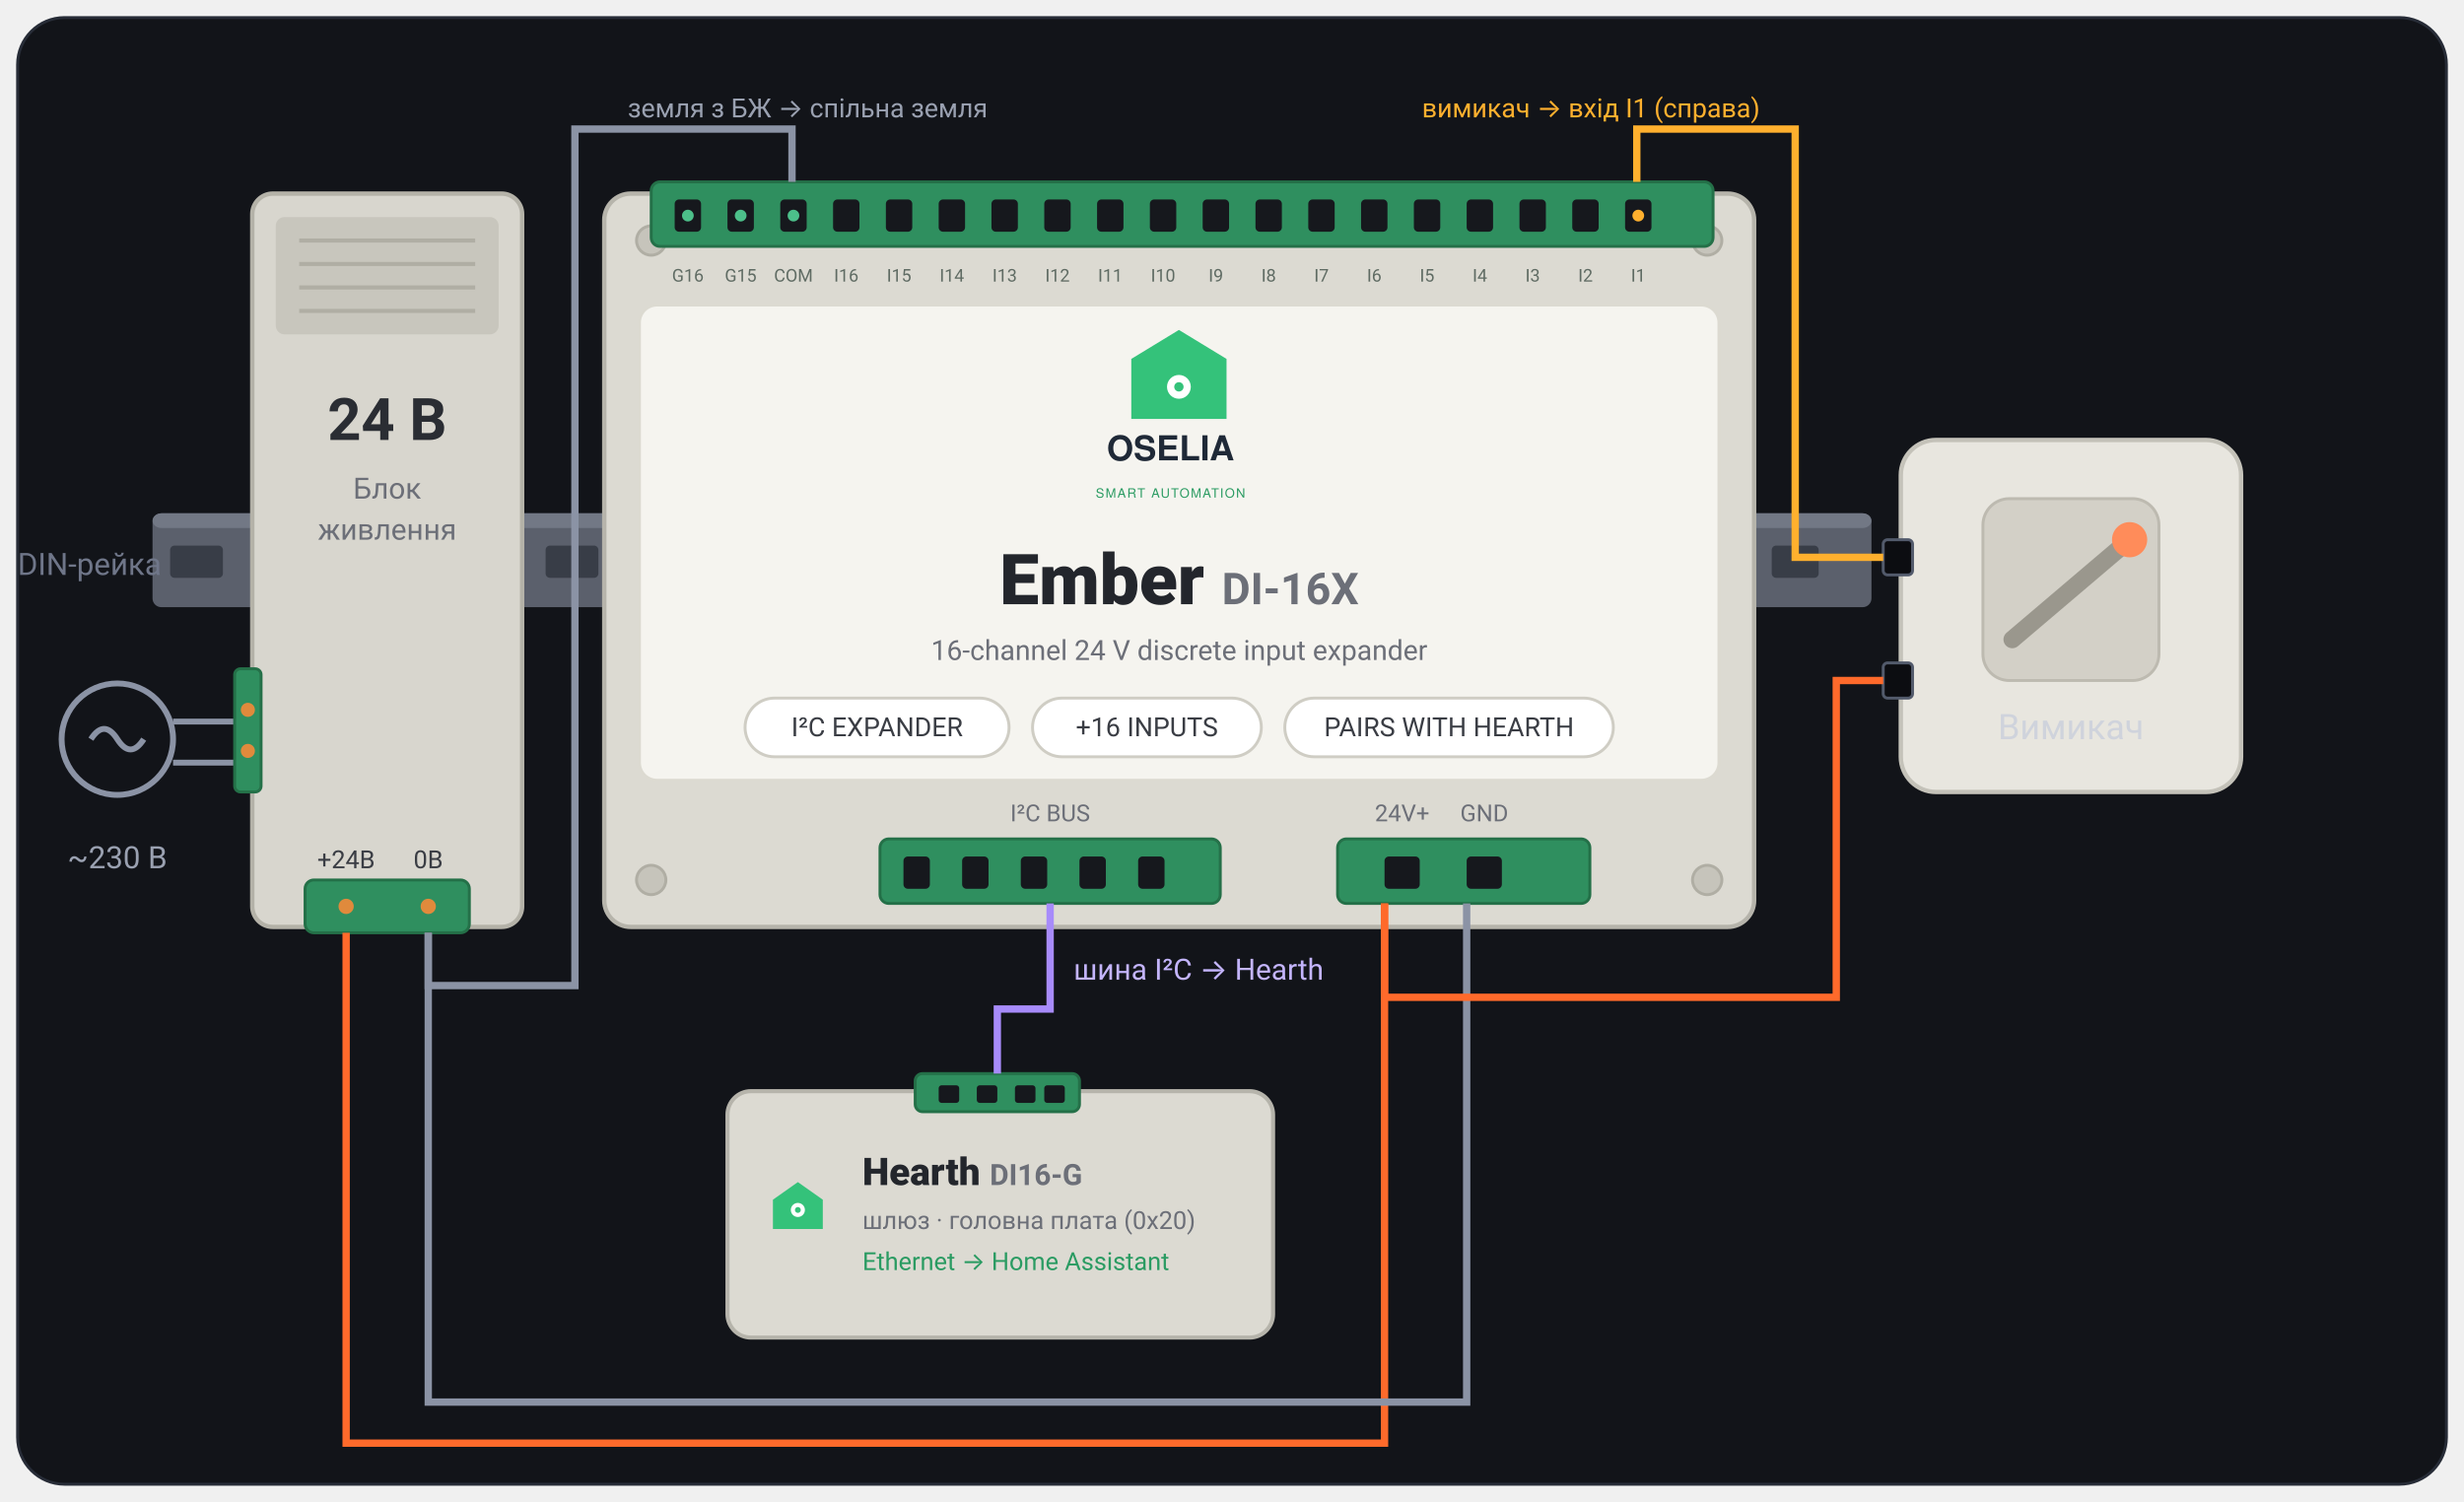
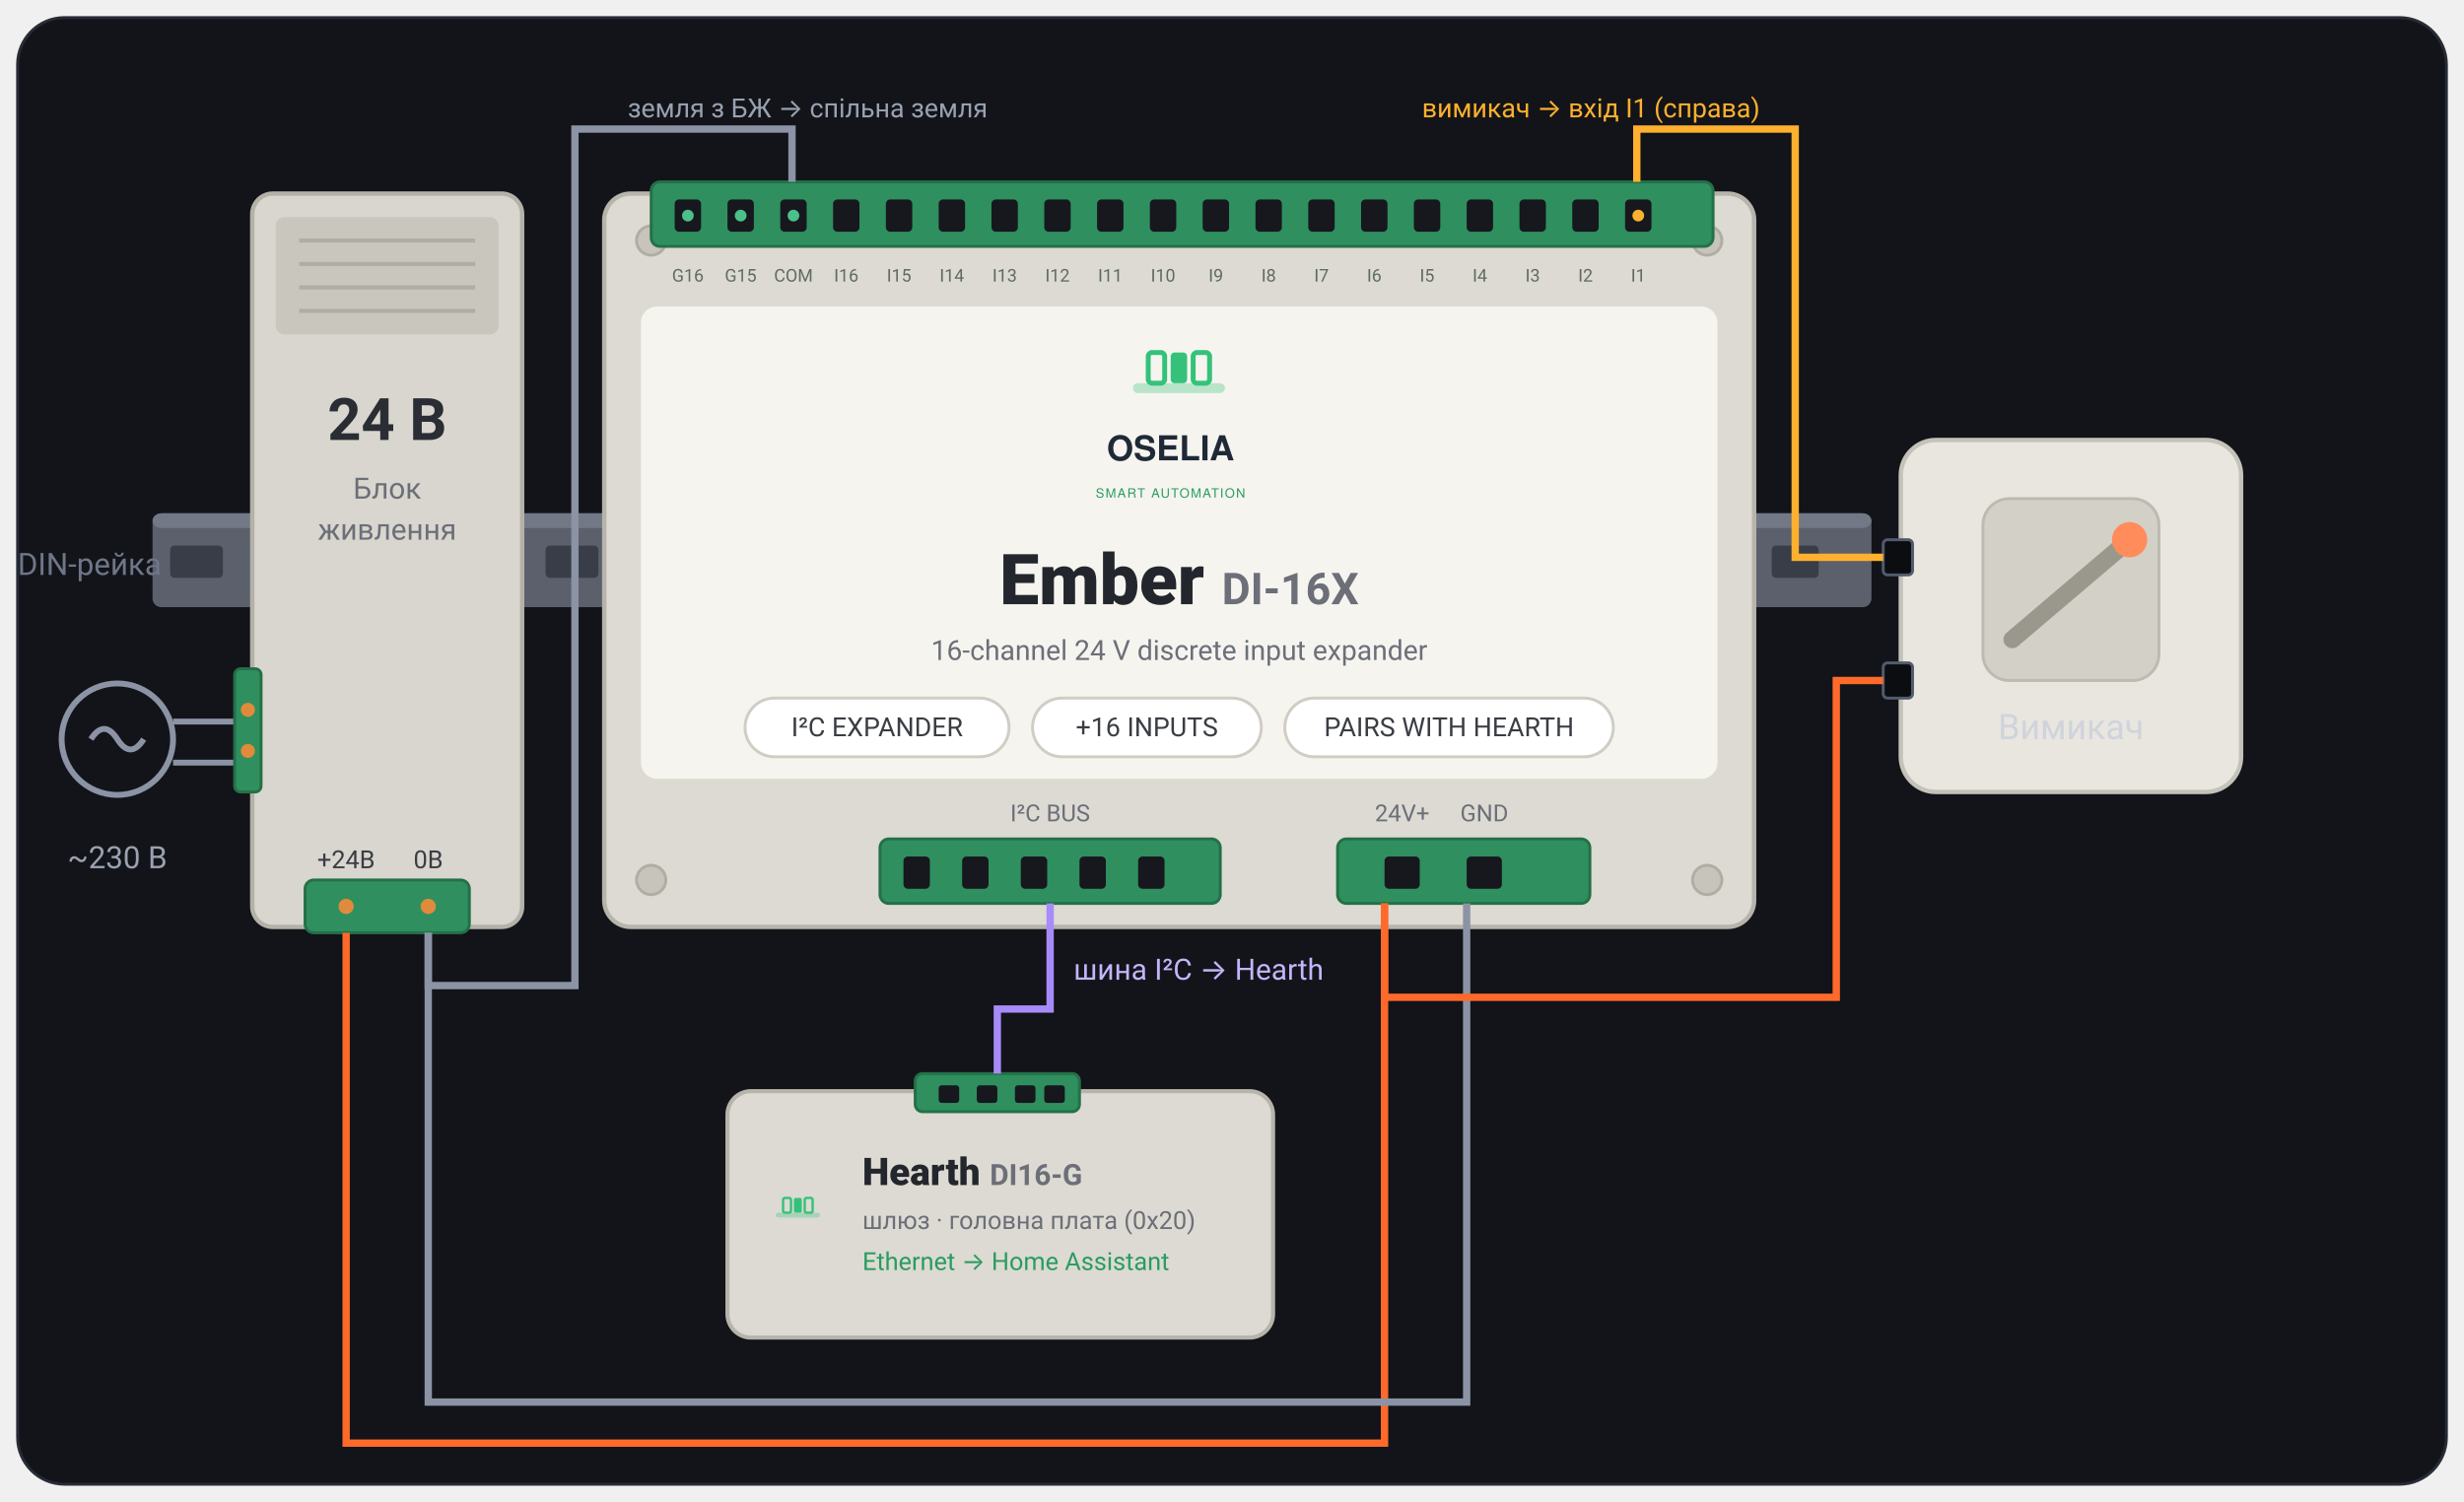
<svg xmlns="http://www.w3.org/2000/svg" viewBox="0 0 840 512" role="img" aria-label="Блок живлення 24 В, розширювач входів OSELIA Ember DI-16X і вимикач на DIN-рейці; шина I²C з'єднана зі шлюзом Hearth" font-family="ui-sans-serif, system-ui, -apple-system, Segoe UI, Roboto, sans-serif">
  <rect x="6" y="6" width="828" height="500" rx="16" fill="#121419" stroke="#262b36" />
  <g>
    <rect x="52" y="175" width="586" height="32" rx="3" fill="#5b606c" />
    <rect x="52" y="175" width="586" height="5" rx="3" fill="#727885" />
    <g fill="#383d47">
      <rect x="58" y="186" width="18" height="11" rx="1.5" />
      <rect x="186" y="186" width="18" height="11" rx="1.5" />
      <rect x="604" y="186" width="16" height="11" rx="1.5" />
    </g>
    <text x="6" y="196" font-size="10.5" fill="#6f7689">DIN-рейка</text>
  </g>
  <g>
    <circle cx="40" cy="252" r="19" fill="none" stroke="#8b93a5" stroke-width="2" />
    <path d="M31 252 q4.5 -7 9 0 t9 0" fill="none" stroke="#8b93a5" stroke-width="2" />
    <text x="40" y="296" font-size="10.5" fill="#9aa1b1" text-anchor="middle">~230 В</text>
    <path d="M59 246 H82" stroke="#8b93a5" stroke-width="2" />
    <path d="M59 260 H82" stroke="#8b93a5" stroke-width="2" />
  </g>
  <g>
    <rect x="86" y="66" width="92" height="250" rx="7" fill="#d8d6ce" stroke="#b4b2a8" stroke-width="1.5" />
    <rect x="94" y="74" width="76" height="40" rx="3" fill="#c8c6bd" />
    <g stroke="#b0aea4" stroke-width="1.4">
      <path d="M102 82 H162" />
      <path d="M102 90 H162" />
      <path d="M102 98 H162" />
      <path d="M102 106 H162" />
    </g>
    <text x="132" y="150" font-size="20" font-weight="700" fill="#2a2d33" text-anchor="middle">24 В</text>
    <text x="132" y="170" font-size="10" fill="#6c6f78" text-anchor="middle">Блок</text>
    <text x="132" y="184" font-size="10" fill="#6c6f78" text-anchor="middle">живлення</text>
    <rect x="80" y="228" width="9" height="42" rx="2" fill="#2f8f5f" stroke="#247048" />
    <circle cx="84.5" cy="242" r="2.4" fill="#e08a3c" />
    <circle cx="84.5" cy="256" r="2.4" fill="#e08a3c" />
    <rect x="104" y="300" width="56" height="18" rx="3" fill="#2f8f5f" stroke="#247048" />
    <circle cx="118" cy="309" r="2.6" fill="#e08a3c" />
    <circle cx="146" cy="309" r="2.6" fill="#e08a3c" />
    <text x="118" y="296" font-size="8.5" fill="#3a3d44" text-anchor="middle">+24В</text>
    <text x="146" y="296" font-size="8.5" fill="#3a3d44" text-anchor="middle">0В</text>
  </g>
  <g>
    <rect x="206" y="66" width="392" height="250" rx="9" fill="#dcdad2" stroke="#b6b4ab" stroke-width="1.5" />
    <g fill="#c6c4bb" stroke="#b0aea4">
      <circle cx="222" cy="82" r="5" />
      <circle cx="582" cy="82" r="5" />
      <circle cx="222" cy="300" r="5" />
      <circle cx="582" cy="300" r="5" />
    </g>
    <rect x="222" y="62" width="362" height="22" rx="3" fill="#2f8f5f" stroke="#247048" />
    <g fill="#16181d">
      <rect x="230" y="68" width="9" height="11" rx="1.5" />
      <rect x="248" y="68" width="9" height="11" rx="1.5" />
      <rect x="266" y="68" width="9" height="11" rx="1.5" />
      <rect x="284" y="68" width="9" height="11" rx="1.5" />
      <rect x="302" y="68" width="9" height="11" rx="1.5" />
      <rect x="320" y="68" width="9" height="11" rx="1.5" />
      <rect x="338" y="68" width="9" height="11" rx="1.5" />
      <rect x="356" y="68" width="9" height="11" rx="1.5" />
      <rect x="374" y="68" width="9" height="11" rx="1.5" />
      <rect x="392" y="68" width="9" height="11" rx="1.5" />
      <rect x="410" y="68" width="9" height="11" rx="1.5" />
      <rect x="428" y="68" width="9" height="11" rx="1.5" />
      <rect x="446" y="68" width="9" height="11" rx="1.5" />
      <rect x="464" y="68" width="9" height="11" rx="1.5" />
      <rect x="482" y="68" width="9" height="11" rx="1.5" />
      <rect x="500" y="68" width="9" height="11" rx="1.5" />
      <rect x="518" y="68" width="9" height="11" rx="1.5" />
      <rect x="536" y="68" width="9" height="11" rx="1.5" />
      <rect x="554" y="68" width="9" height="11" rx="1.5" />
    </g>
    <g fill="#4cc08a">
      <circle cx="234.5" cy="73.5" r="2" />
      <circle cx="252.5" cy="73.5" r="2" />
      <circle cx="270.5" cy="73.5" r="2" />
    </g>
    <circle cx="558.5" cy="73.5" r="2" fill="#ffb02e" />
    <g font-size="6" fill="#5f6b63" text-anchor="middle">
      <text x="234.5" y="96">G16</text>
      <text x="252.5" y="96">G15</text>
      <text x="270.5" y="96">COM</text>
      <text x="288.5" y="96">I16</text>
      <text x="306.5" y="96">I15</text>
      <text x="324.5" y="96">I14</text>
      <text x="342.5" y="96">I13</text>
      <text x="360.5" y="96">I12</text>
      <text x="378.5" y="96">I11</text>
      <text x="396.5" y="96">I10</text>
      <text x="414.5" y="96">I9</text>
      <text x="432.5" y="96">I8</text>
      <text x="450.5" y="96">I7</text>
      <text x="468.5" y="96">I6</text>
      <text x="486.5" y="96">I5</text>
      <text x="504.5" y="96">I4</text>
      <text x="522.5" y="96">I3</text>
      <text x="540.5" y="96">I2</text>
      <text x="558.5" y="96">I1</text>
    </g>
    <rect x="218" y="104" width="368" height="162" rx="6" fill="#f5f4ef" stroke="#dcdad1" />
    <svg x="342" y="110" width="120" height="61" viewBox="0 53 92 49" preserveAspectRatio="xMidYMid meet">
      <g transform="matrix(1 0 0 -1 0 172.91)">
-         <path d="M32.88,93.54 L58.96,93.54 L58.96,109.98 L45.92,117.92 L32.88,109.98 Z " fill="#34c27a" />
-         <circle cx="45.92" cy="102.33" r="3.26" fill="#ffffff" />
-         <circle cx="45.92" cy="102.33" r="1.28" fill="#34c27a" />
+         <g transform="translate(45.92,105.73) scale(0.3,-0.3)">
+           <rect x="-42" y="8" width="84" height="9" rx="4.5" fill="#34c27a" opacity=".32" />
+           <rect x="-28" y="-20" width="15" height="28" rx="3.5" fill="none" stroke="#34c27a" stroke-width="4.5" />
+           <rect x="-7.5" y="-20" width="15" height="28" rx="3.5" fill="#34c27a" />
+           <rect x="13" y="-20" width="15" height="28" rx="3.5" fill="none" stroke="#34c27a" stroke-width="4.5" />
+         </g>
        <text transform="translate(26.17,82.20) scale(1,-1)" font-family="Helvetica, Arial, sans-serif" font-weight="bold" font-size="9.40" fill="#1f2937">OSELIA</text>
        <text transform="translate(23.14,72.00) scale(1,-1)" font-family="Helvetica, Arial, sans-serif" font-weight="normal" font-size="3.50" letter-spacing="0.35" fill="#2a9b62">SMART AUTOMATION</text>
      </g>
    </svg>
    <text x="402" y="206" font-size="24" font-weight="800" fill="#23262c" text-anchor="middle">Ember <tspan font-size="15" font-weight="600" fill="#6c6f78">DI-16X</tspan>
    </text>
    <text x="402" y="225" font-size="9.5" fill="#6c6f78" text-anchor="middle">16-channel 24 V discrete input expander</text>
    <g font-size="9" fill="#3a3d44" text-anchor="middle">
      <rect x="254" y="238" width="90" height="20" rx="10" fill="#fff" stroke="#cfcdc4" />
      <text x="299" y="251">I²C EXPANDER</text>
      <rect x="352" y="238" width="78" height="20" rx="10" fill="#fff" stroke="#cfcdc4" />
      <text x="391" y="251">+16 INPUTS</text>
      <rect x="438" y="238" width="112" height="20" rx="10" fill="#fff" stroke="#cfcdc4" />
      <text x="494" y="251">PAIRS WITH HEARTH</text>
    </g>
    <rect x="300" y="286" width="116" height="22" rx="3" fill="#2f8f5f" stroke="#247048" />
    <g fill="#16181d">
      <rect x="308" y="292" width="9" height="11" rx="1.5" />
      <rect x="328" y="292" width="9" height="11" rx="1.5" />
      <rect x="348" y="292" width="9" height="11" rx="1.5" />
      <rect x="368" y="292" width="9" height="11" rx="1.5" />
      <rect x="388" y="292" width="9" height="11" rx="1.5" />
    </g>
    <text x="358" y="280" font-size="8" fill="#6c6f78" text-anchor="middle">I²C BUS</text>
    <rect x="456" y="286" width="86" height="22" rx="3" fill="#2f8f5f" stroke="#247048" />
    <g fill="#16181d">
      <rect x="472" y="292" width="12" height="11" rx="1.5" />
      <rect x="500" y="292" width="12" height="11" rx="1.5" />
    </g>
    <text x="478" y="280" font-size="8" fill="#6c6f78" text-anchor="middle">24V+</text>
    <text x="506" y="280" font-size="8" fill="#6c6f78" text-anchor="middle">GND</text>
  </g>
  <g>
    <rect x="648" y="150" width="116" height="120" rx="12" fill="#e8e6df" stroke="#c4c2b9" stroke-width="1.5" />
    <rect x="676" y="170" width="60" height="62" rx="9" fill="#d3d0c7" stroke="#bdbab0" />
    <path d="M686 218 L726 184" stroke="#9a978d" stroke-width="6" stroke-linecap="round" />
    <circle cx="726" cy="184" r="6" fill="#ff8c5a" />
    <text x="706" y="252" font-size="12" fill="#cfd3dc" text-anchor="middle">Вимикач</text>
    <rect x="642" y="184" width="10" height="12" rx="1.5" fill="#0c0d11" stroke="#525a6b" />
    <rect x="642" y="226" width="10" height="12" rx="1.5" fill="#0c0d11" stroke="#525a6b" />
  </g>
  <g>
    <rect x="248" y="372" width="186" height="84" rx="8" fill="#dcdad2" stroke="#b6b4ab" stroke-width="1.4" />
    <rect x="312" y="366" width="56" height="13" rx="2.5" fill="#2f8f5f" stroke="#247048" />
    <g fill="#16181d">
      <rect x="320" y="370" width="7" height="6" rx="1" />
      <rect x="333" y="370" width="7" height="6" rx="1" />
      <rect x="346" y="370" width="7" height="6" rx="1" />
      <rect x="356" y="370" width="7" height="6" rx="1" />
    </g>
    <g transform="translate(272,412)">
-       <path d="M0 -9 L8.5 -3 L8.5 7 L-8.5 7 L-8.5 -3 Z" fill="#34c27a" />
-       <circle cx="0" cy="0.5" r="2.4" fill="#fff" />
-       <circle cx="0" cy="0.5" r="1" fill="#34c27a" />
+       <g transform="scale(0.18)">
+         <rect x="-42" y="8" width="84" height="9" rx="4.5" fill="#34c27a" opacity=".32" />
+         <rect x="-28" y="-20" width="15" height="28" rx="3.5" fill="none" stroke="#34c27a" stroke-width="4.5" />
+         <rect x="-7.5" y="-20" width="15" height="28" rx="3.5" fill="#34c27a" />
+         <rect x="13" y="-20" width="15" height="28" rx="3.5" fill="none" stroke="#34c27a" stroke-width="4.5" />
+       </g>
    </g>
    <text x="294" y="404" font-size="13" font-weight="800" fill="#23262c">Hearth <tspan font-size="10" font-weight="600" fill="#6c6f78">DI16-G</tspan>
    </text>
    <text x="294" y="419" font-size="8.5" fill="#6c6f78">шлюз · головна плата (0x20)</text>
    <text x="294" y="433" font-size="8.5" fill="#2a9b62">Ethernet → Home Assistant</text>
  </g>
  <path d="M118 318 V492 H472 V308" fill="none" stroke="#ff6a2b" stroke-width="2.5" />
  <path d="M146 318 V478 H500 V308" fill="none" stroke="#8b93a5" stroke-width="2.5" />
  <path d="M472 308 V340 H626 V232 H642" fill="none" stroke="#ff6a2b" stroke-width="2.5" />
  <path d="M642 190 H612 V44 H558 V62" fill="none" stroke="#ffb02e" stroke-width="2.5" />
  <text x="600" y="40" font-size="9" fill="#ffb02e" text-anchor="end">вимикач → вхід I1 (справа)</text>
  <path d="M146 318 V336 H196 V44 H270 V62" fill="none" stroke="#8b93a5" stroke-width="2.5" />
  <text x="214" y="40" font-size="9" fill="#9aa1b1" text-anchor="start">земля з БЖ → спільна земля</text>
  <path d="M358 308 V344 H340 V366" fill="none" stroke="#a78bfa" stroke-width="2.5" />
  <text x="366" y="334" font-size="10" fill="#c4b5fd">шина I²C → Hearth</text>
</svg>
